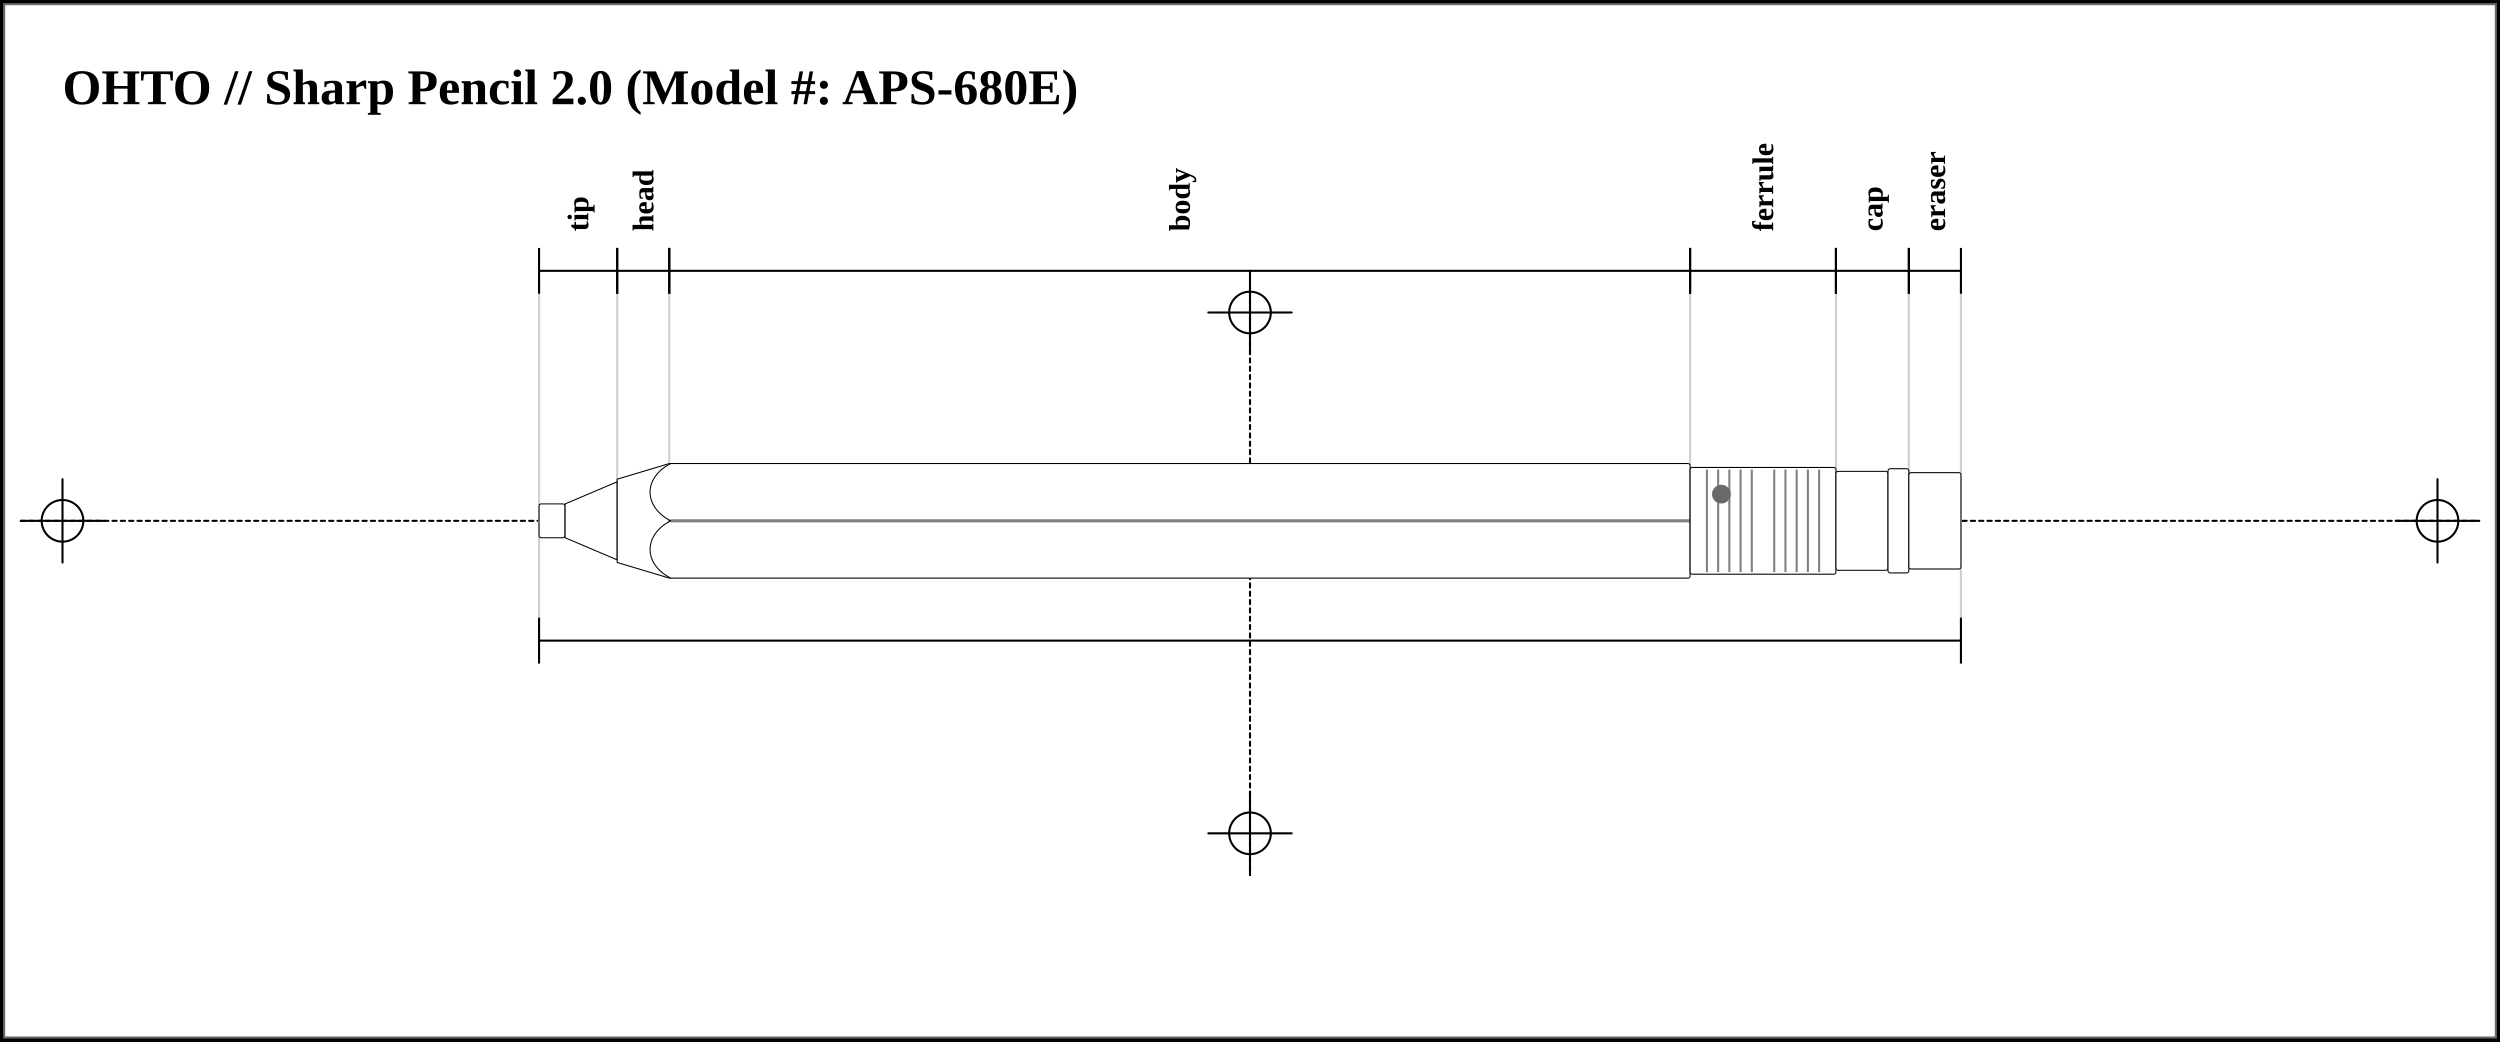
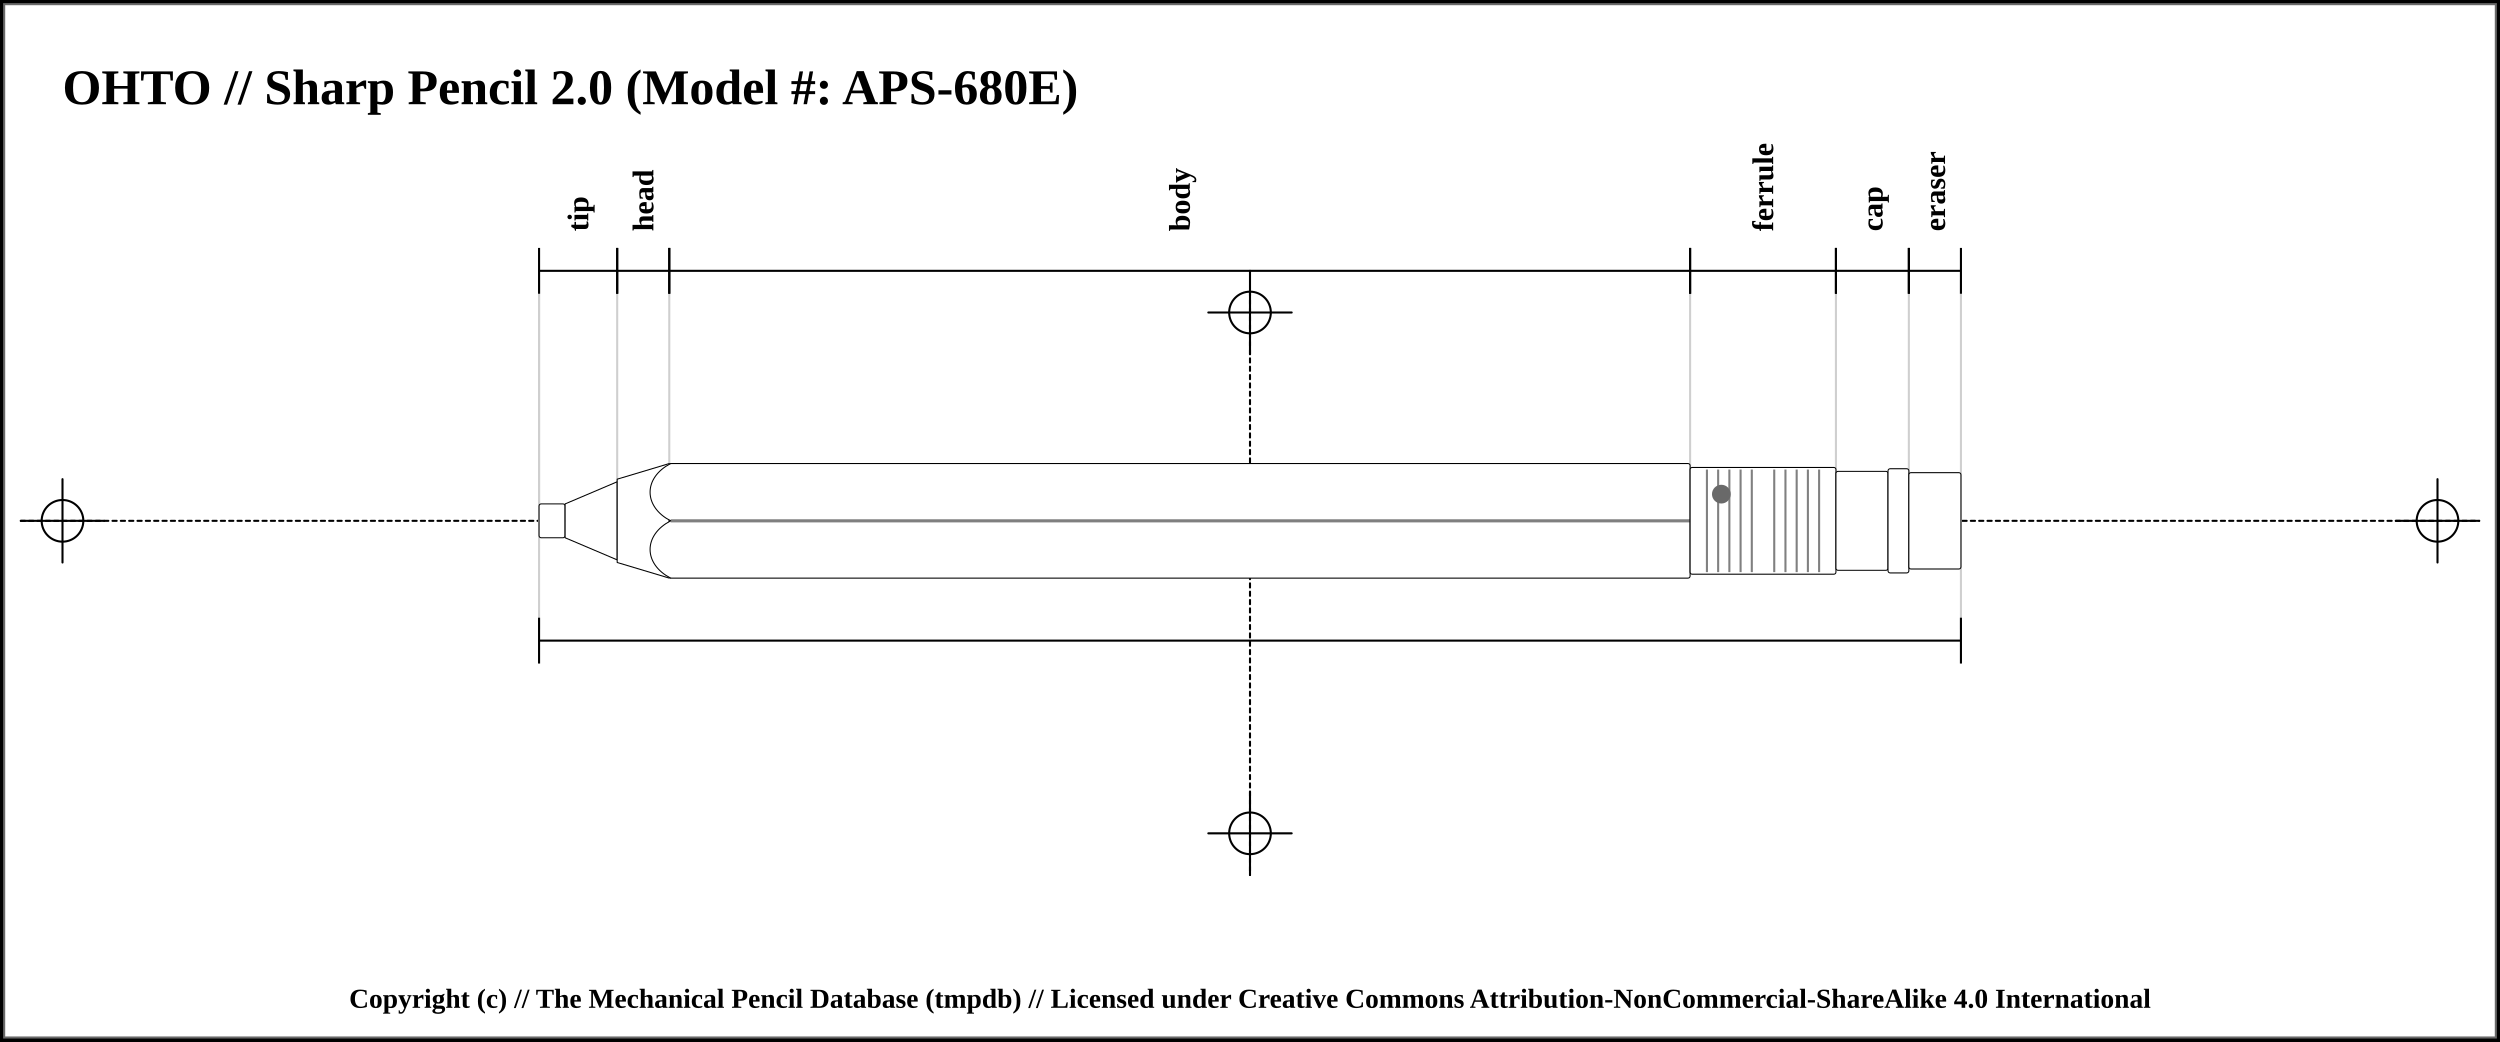
<svg xmlns="http://www.w3.org/2000/svg" width="1200" height="500">
  <pattern id="diagonalHatch" patternUnits="userSpaceOnUse" width="8" height="8">
    <path stroke="dimgray" stroke-linecap="round" stroke-width="1" d="M 4,4 L 8,8" />
    <path stroke="dimgray" stroke-linecap="round" stroke-width="1" d="M 4,4 L 0,8" />
    <path stroke="gray" stroke-linecap="round" stroke-width="1" d="M 4,4 L 8,0" />
    <path stroke="gray" stroke-linecap="round" stroke-width="1" d="M 4,4 L 0,0" />
  </pattern>
  <pattern id="spring" patternUnits="userSpaceOnUse" width="8" height="100">
    <path stroke="dimgray" stroke-linecap="round" stroke-width="2" d="M 0,0 L 8,100" />
    <path stroke="white" stroke-linecap="round" stroke-width="1" d="M 0,0 L 8,100" />
  </pattern>
  <rect x="0" y="0" width="1200" height="500" fill="white" stroke="black" stroke-width="4" />
  <rect x="2" y="2" width="1196" height="496" fill="white" stroke="dimgray" stroke-width="1" />
  <g transform="rotate(0 0 0)">
    <line x1="10" y1="250" x2="1190" y2="250" stroke-linecap="round" stroke="#000000" stroke-dasharray="2" stroke-width="1" />
    <line x1="10" y1="250" x2="50" y2="250" stroke-linecap="round" stroke="#000000" stroke-width="1" />
    <line x1="30" y1="230" x2="30" y2="270" stroke="#000000" stroke-linecap="round" stroke-width="1" />
    <circle r="10" cx="30" cy="250" fill="none" stroke="#000000" stroke-width="1" />
    <line x1="1150" y1="250" x2="1190" y2="250" stroke-linecap="round" stroke="#000000" stroke-width="1" />
    <line x1="1170" y1="230" x2="1170" y2="270" stroke="#000000" stroke-linecap="round" stroke-width="1" />
    <circle r="10" cx="1170" cy="250" fill="none" stroke="#000000" stroke-width="1" />
    <line x1="600" y1="140" x2="600" y2="420" stroke="#000000" stroke-linecap="round" stroke-dasharray="2" stroke-width="1" />
    <line x1="580" y1="150" x2="620" y2="150" stroke-linecap="round" stroke="#000000" stroke-width="1" />
    <line x1="600" y1="130" x2="600" y2="170" stroke="#000000" stroke-linecap="round" stroke-width="1" />
    <circle r="10" cx="600" cy="150" fill="none" stroke="#000000" stroke-width="1" />
    <line x1="580" y1="400" x2="620" y2="400" stroke-linecap="round" stroke="#000000" stroke-width="1" />
    <line x1="600" y1="380" x2="600" y2="420" stroke="#000000" stroke-linecap="round" stroke-width="1" />
    <circle r="10" cx="600" cy="400" fill="none" stroke="#000000" stroke-width="1" />
    <text x="30" y="50" font-size="2.0em" font-weight="bold"> OHTO // Sharp Pencil 2.0 (Model #: APS-680E)</text>
    <line x1="258.75" y1="134.5" x2="258.75" y2="302" stroke="#cfcfcf" stroke-linecap="round" stroke-width="1" />
    <line x1="258.75" y1="130" x2="258.75" y2="250" stroke="#cfcfcf" stroke-linecap="round" stroke-width="1" />
    <line x1="296.25" y1="130" x2="296.25" y2="250" stroke="#cfcfcf" stroke-linecap="round" stroke-width="1" />
    <line x1="321.25" y1="130" x2="321.25" y2="250" stroke="#cfcfcf" stroke-linecap="round" stroke-width="1" />
    <line x1="811.25" y1="130" x2="811.25" y2="250" stroke="#cfcfcf" stroke-linecap="round" stroke-width="1" />
    <line x1="881.25" y1="130" x2="881.25" y2="250" stroke="#cfcfcf" stroke-linecap="round" stroke-width="1" />
    <line x1="916.25" y1="130" x2="916.25" y2="250" stroke="#cfcfcf" stroke-linecap="round" stroke-width="1" />
    <line x1="941.25" y1="134.5" x2="941.25" y2="302" stroke="#cfcfcf" stroke-linecap="round" stroke-width="1" />
    <line x1="258.75" y1="119" x2="258.75" y2="141" stroke="black" stroke-width="1" />
    <line x1="258.75" y1="130" x2="296.25" y2="130" stroke="black" stroke-width="1" />
    <line x1="296.25" y1="119" x2="296.25" y2="141" stroke="black" stroke-width="1" />
    <text x="277.5" y="111" font-size="1.2em" transform="rotate(-90, 277.5, 111)" font-weight="bold" text-anchor="start" dominant-baseline="central" fill="black">
      <tspan x="277.5" dy="0">tip</tspan>
    </text>
    <line x1="296.25" y1="119" x2="296.25" y2="141" stroke="black" stroke-width="1" />
    <line x1="296.25" y1="130" x2="321.25" y2="130" stroke="black" stroke-width="1" />
    <line x1="321.25" y1="119" x2="321.25" y2="141" stroke="black" stroke-width="1" />
    <text x="308.75" y="111" font-size="1.2em" transform="rotate(-90, 308.75, 111)" font-weight="bold" text-anchor="start" dominant-baseline="central" fill="black">
      <tspan x="308.75" dy="0">head</tspan>
    </text>
    <line x1="321.25" y1="119" x2="321.25" y2="141" stroke="black" stroke-width="1" />
    <line x1="321.25" y1="130" x2="811.25" y2="130" stroke="black" stroke-width="1" />
    <line x1="811.25" y1="119" x2="811.25" y2="141" stroke="black" stroke-width="1" />
    <text x="566.25" y="111" font-size="1.2em" transform="rotate(-90, 566.25, 111)" font-weight="bold" text-anchor="start" dominant-baseline="central" fill="black">
      <tspan x="566.25" dy="0">body</tspan>
    </text>
    <line x1="811.25" y1="119" x2="811.25" y2="141" stroke="black" stroke-width="1" />
    <line x1="811.25" y1="130" x2="881.25" y2="130" stroke="black" stroke-width="1" />
    <line x1="881.25" y1="119" x2="881.25" y2="141" stroke="black" stroke-width="1" />
    <text x="846.25" y="111" font-size="1.2em" transform="rotate(-90, 846.25, 111)" font-weight="bold" text-anchor="start" dominant-baseline="central" fill="black">
      <tspan x="846.25" dy="0">ferrule</tspan>
    </text>
    <line x1="881.25" y1="119" x2="881.25" y2="141" stroke="black" stroke-width="1" />
    <line x1="881.25" y1="130" x2="916.25" y2="130" stroke="black" stroke-width="1" />
    <line x1="916.25" y1="119" x2="916.25" y2="141" stroke="black" stroke-width="1" />
    <text x="898.75" y="111" font-size="1.2em" transform="rotate(-90, 898.75, 111)" font-weight="bold" text-anchor="start" dominant-baseline="central" fill="black">
      <tspan x="898.75" dy="0">cap</tspan>
    </text>
    <line x1="916.25" y1="119" x2="916.25" y2="141" stroke="black" stroke-width="1" />
    <line x1="916.25" y1="130" x2="941.25" y2="130" stroke="black" stroke-width="1" />
    <line x1="941.25" y1="119" x2="941.25" y2="141" stroke="black" stroke-width="1" />
    <text x="928.75" y="111" font-size="1.2em" transform="rotate(-90, 928.75, 111)" font-weight="bold" text-anchor="start" dominant-baseline="central" fill="black">
      <tspan x="928.75" dy="0">eraser</tspan>
    </text>
    <line x1="258.75" y1="296.5" x2="258.75" y2="318.5" stroke="black" stroke-width="1" />
    <line x1="258.75" y1="307.5" x2="941.25" y2="307.5" stroke="black" stroke-width="1" />
    <line x1="941.25" y1="296.5" x2="941.25" y2="318.5" stroke="black" stroke-width="1" />
    <rect x="258.75" y="241.875" width="12.5" height="16.25" rx="1" ry="1" stroke-width="0.5" stroke="black" fill="white" />
    <path d="M271.25 241.875 L296.25 231.25 L296.25 268.75 L271.25 258.125 Z" stroke-width="0.5" stroke="black" stroke-linejoin="round" fill="white" />
    <path d="M296.25 230 L321.25 222.5 L321.25 277.5 L296.25 270 Z" stroke-width="0.5" stroke="black" stroke-linejoin="round" fill="white" />
    <rect x="321.25" y="222.5" width="490" height="55" rx="1" ry="1" stroke-width="0.5" stroke="black" fill="white" />
    <line x1="321.25" y1="250" x2="811.25" y2="250" stroke-width="1.5" stroke="black" fill="none" stroke-opacity="0.5" />
    <line x1="321.25" y1="250" x2="811.25" y2="250" stroke-width="0.5" stroke="gray" fill="none" stroke-opacity="0.5" />
    <rect x="811.25" y="224.375" width="70" height="51.25" rx="1" ry="1" stroke-width="0.5" stroke="black" fill="white" />
    <line x1="819.327" y1="225.375" x2="819.327" y2="274.625" stroke-width="1" stroke="gray" />
    <line x1="824.712" y1="225.375" x2="824.712" y2="274.625" stroke-width="1" stroke="gray" />
    <line x1="830.096" y1="225.375" x2="830.096" y2="274.625" stroke-width="1" stroke="gray" />
    <line x1="835.481" y1="225.375" x2="835.481" y2="274.625" stroke-width="1" stroke="gray" />
    <line x1="840.865" y1="225.375" x2="840.865" y2="274.625" stroke-width="1" stroke="gray" />
    <line x1="851.635" y1="225.375" x2="851.635" y2="274.625" stroke-width="1" stroke="gray" />
    <line x1="857.019" y1="225.375" x2="857.019" y2="274.625" stroke-width="1" stroke="gray" />
    <line x1="862.404" y1="225.375" x2="862.404" y2="274.625" stroke-width="1" stroke="gray" />
    <line x1="867.788" y1="225.375" x2="867.788" y2="274.625" stroke-width="1" stroke="gray" />
    <line x1="873.173" y1="225.375" x2="873.173" y2="274.625" stroke-width="1" stroke="gray" />
    <circle r="4" cx="826.25" cy="237.188" stroke="dimgray" stroke-width="1" fill="dimGray" />
    <rect x="881.25" y="226.25" width="25" height="47.5" rx="1" ry="1" stroke-width="0.5" stroke="black" fill="white" />
    <rect x="906.25" y="225" width="10" height="50" rx="1" ry="1" stroke-width="0.5" stroke="black" fill="white" />
    <rect x="916.25" y="226.875" width="25" height="46.25" rx="1" ry="1" stroke-width="0.5" stroke="black" fill="white" />
    <path d="M 321.9 222.5 C 308.75 229.375, 308.75 243.125, 321.9 250" stroke-width="0.5" stroke="black" stroke-linecap="round" fill="white" />
    <path d="M 321.9 277.5 C 308.75 270.625, 308.75 256.875, 321.9 250" stroke-width="0.5" stroke="black" stroke-linecap="round" fill="white" />
  </g>
-   <text x="50%" y="1160" font-size="1.1em" font-weight="bold" text-anchor="middle" dominant-baseline="middle">Copyright (c) // The Mechanical Pencil Database (tmpdb)</text>
-   <text x="50%" y="1180" font-size="1.1em" font-weight="bold" text-anchor="middle" dominant-baseline="middle">Licensed under Creative Commons Attribution-NonCommercial-ShareAlike 4.0 International</text>
+   <text x="50%" y="480" font-size="1.1em" font-weight="bold" text-anchor="middle" dominant-baseline="middle">Copyright (c) // The Mechanical Pencil Database (tmpdb) // Licensed under Creative Commons Attribution-NonCommercial-ShareAlike 4.0 International</text>
</svg>
